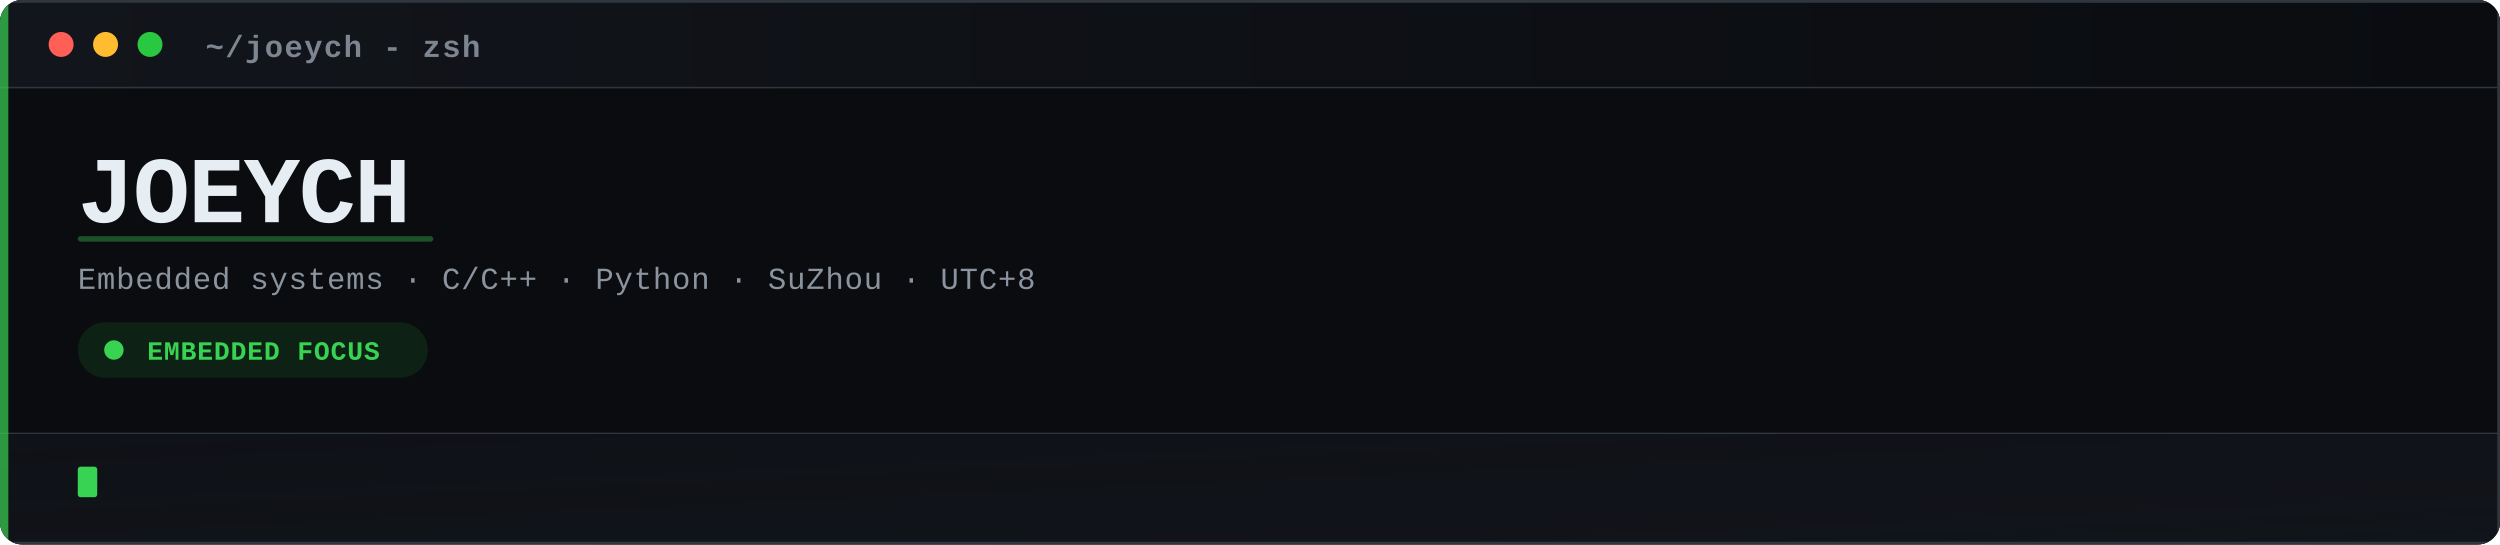
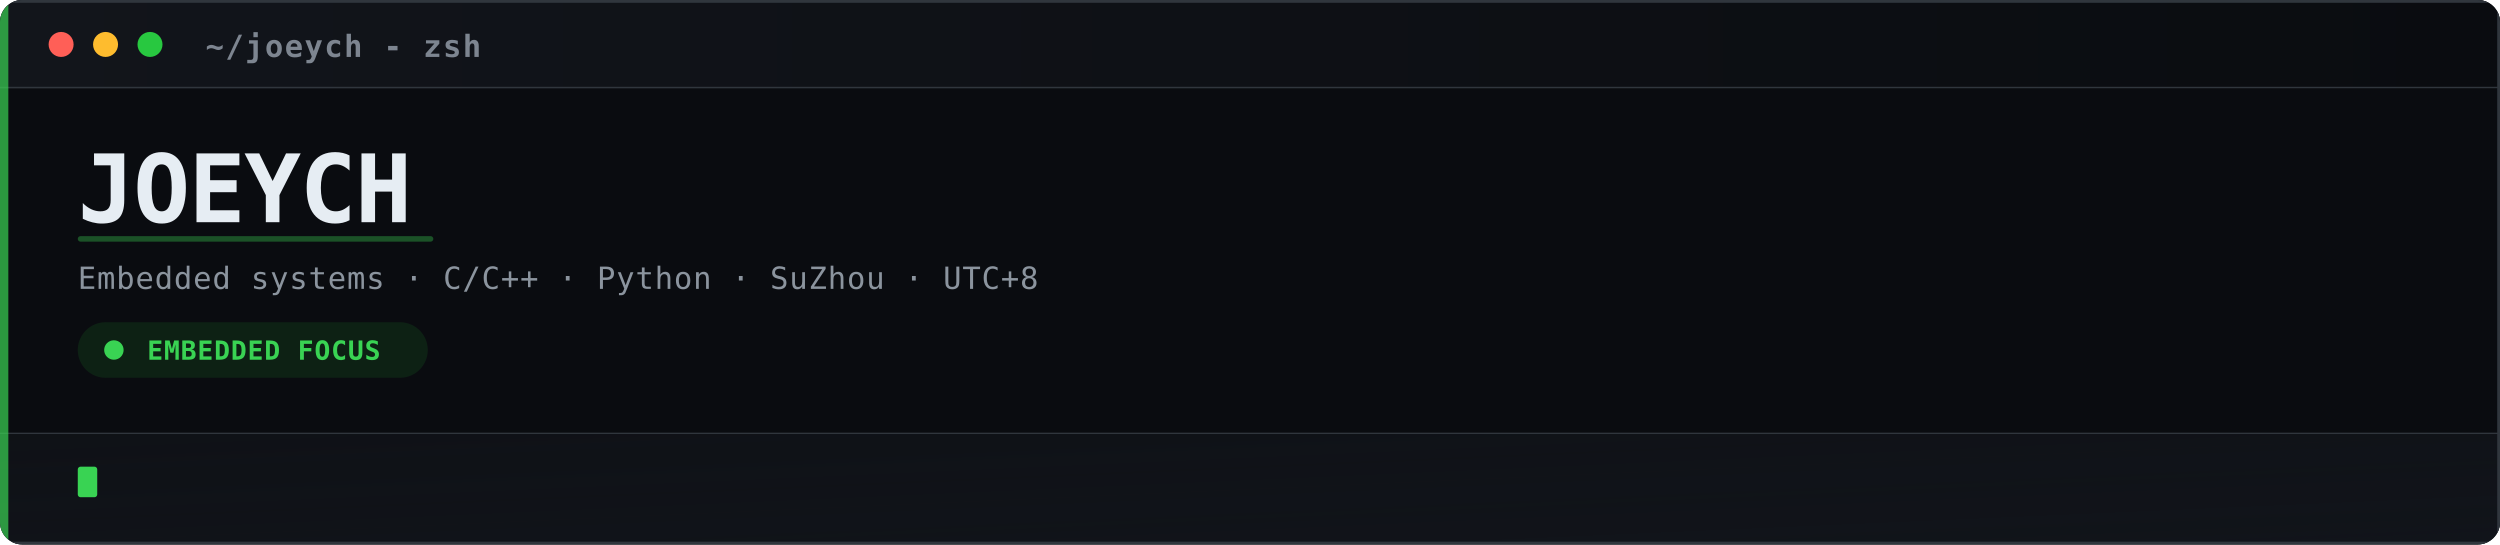
<svg xmlns="http://www.w3.org/2000/svg" width="900" height="196" viewBox="0 0 900 196" role="img" aria-labelledby="title desc">
  <defs>
    <clipPath id="clip">
      <rect width="900" height="196" rx="8" />
    </clipPath>
    <linearGradient id="bar" x1="0" x2="1">
      <stop stop-color="#12151b" />
      <stop offset="1" stop-color="#0a0c10" />
    </linearGradient>
    <linearGradient id="prompt" y2="1">
      <stop stop-color="#12151b" stop-opacity=".6" />
      <stop offset="1" stop-color="#12151b" stop-opacity=".9" />
    </linearGradient>
  </defs>
  <style>@media (prefers-reduced-motion: reduce){.animated-prompt{display:none}.prompt{opacity:1}.prompt-cursor animate{display:none}}</style>
  <g clip-path="url(#clip)">
    <rect width="900" height="196" fill="#0a0c10" />
    <rect width="900" height="32" fill="url(#bar)" />
    <path d="M0 31.5H900" stroke="#30363d" stroke-width=".5" />
    <circle cx="22" cy="16" r="4.5" fill="#ff5f57" />
    <circle cx="38" cy="16" r="4.5" fill="#febc2e" />
    <circle cx="54" cy="16" r="4.5" fill="#28c840" />
-     <text x="74" y="20.5" font-family="'Courier New', Consolas, monospace" font-size="11" font-weight="600" fill="#7d8590" letter-spacing=".5">~/joeych - zsh</text>
-     <text x="28" y="80" font-family="'Courier New', Consolas, monospace" font-size="34" font-weight="900" fill="#e6edf3" letter-spacing="-.5">JOEYCH</text>
+     <text x="74" y="20.5" font-family="Consolas, Menlo, 'DejaVu Sans Mono', 'Courier New', monospace" font-size="11" font-weight="600" fill="#7d8590" letter-spacing=".5">~/joeych - zsh</text>
+     <text x="28" y="80" font-family="Consolas, Menlo, 'DejaVu Sans Mono', 'Courier New', monospace" font-size="34" font-weight="900" fill="#e6edf3" letter-spacing="-.5">JOEYCH</text>
    <rect x="28" y="85" width="128" height="2" rx="1" fill="#39d353" opacity=".35" />
-     <text x="28" y="104" font-family="'Courier New', Consolas, monospace" font-size="11" fill="#8b949e" letter-spacing=".3">Embedded systems · C/C++ · Python · SuZhou · UTC+8</text>
+     <text x="28" y="104" font-family="Consolas, Menlo, 'DejaVu Sans Mono', 'Courier New', monospace" font-size="11" fill="#8b949e" letter-spacing=".3">Embedded systems · C/C++ · Python · SuZhou · UTC+8</text>
    <rect x="28" y="116" width="126" height="20" rx="10" fill="#0d2114" />
    <circle cx="41" cy="126" r="3.5" fill="#39d353" />
-     <text x="53" y="129.5" font-family="'Courier New', Consolas, monospace" font-size="9.5" font-weight="700" fill="#39d353" letter-spacing=".3">EMBEDDED FOCUS</text>
+     <text x="53" y="129.5" font-family="Consolas, Menlo, 'DejaVu Sans Mono', 'Courier New', monospace" font-size="9.5" font-weight="700" fill="#39d353" letter-spacing=".3">EMBEDDED FOCUS</text>
    <rect y="156" width="900" height="40" fill="url(#prompt)" />
    <path d="M0 156H900" stroke="#30363d" stroke-width=".5" />
    <rect class="prompt-cursor" x="28" y="168" width="7" height="11" rx="1" fill="#39d353">
      <animate attributeName="opacity" values=".85;.1;.85" dur="1.1s" repeatCount="indefinite" />
    </rect>
-     <text class="prompt" x="44" y="177" font-family="'Courier New', Consolas, monospace" font-size="12" font-weight="600" fill="#39d353" opacity="0">&gt;_Focus: Embedded Systems | C/C++ | Python</text>
-     <text class="animated-prompt" x="44" y="177" font-family="'Courier New', Consolas, monospace" font-size="12" font-weight="600" fill="#39d353" opacity="0">
+     <text class="prompt" x="44" y="177" font-family="Consolas, Menlo, 'DejaVu Sans Mono', 'Courier New', monospace" font-size="12" font-weight="600" fill="#39d353" opacity="0">&gt;_Focus: Embedded Systems | C/C++ | Python</text>
+     <text class="animated-prompt" x="44" y="177" font-family="Consolas, Menlo, 'DejaVu Sans Mono', 'Courier New', monospace" font-size="12" font-weight="600" fill="#39d353" opacity="0">
      <animate attributeName="opacity" values="0;0;1;1;0;0" keyTimes="0;0.000;0.025;0.308;0.333;1" dur="12s" repeatCount="indefinite" />&gt;_Focus: Embedded Systems | C/C++ | Python</text>
-     <text class="animated-prompt" x="44" y="177" font-family="'Courier New', Consolas, monospace" font-size="12" font-weight="600" fill="#39d353" opacity="0">
+     <text class="animated-prompt" x="44" y="177" font-family="Consolas, Menlo, 'DejaVu Sans Mono', 'Courier New', monospace" font-size="12" font-weight="600" fill="#39d353" opacity="0">
      <animate attributeName="opacity" values="0;0;1;1;0;0" keyTimes="0;0.333;0.358;0.642;0.667;1" dur="12s" repeatCount="indefinite" />&gt;_Build: STM32 | Raspberry Pi Pico | PX4</text>
-     <text class="animated-prompt" x="44" y="177" font-family="'Courier New', Consolas, monospace" font-size="12" font-weight="600" fill="#39d353" opacity="0">
+     <text class="animated-prompt" x="44" y="177" font-family="Consolas, Menlo, 'DejaVu Sans Mono', 'Courier New', monospace" font-size="12" font-weight="600" fill="#39d353" opacity="0">
      <animate attributeName="opacity" values="0;0;1;1;0;0" keyTimes="0;0.667;0.692;0.975;1.000;1" dur="12s" repeatCount="indefinite" />&gt;_Explore: PCB Design | AI | Computer Vision</text>
    <rect width="3" height="196" fill="#39d353" opacity=".7" />
    <path d="M0 .5H900M899.5 0V196M0 195.5H900" stroke="#30363d" stroke-width="1" fill="none" />
  </g>
</svg>
